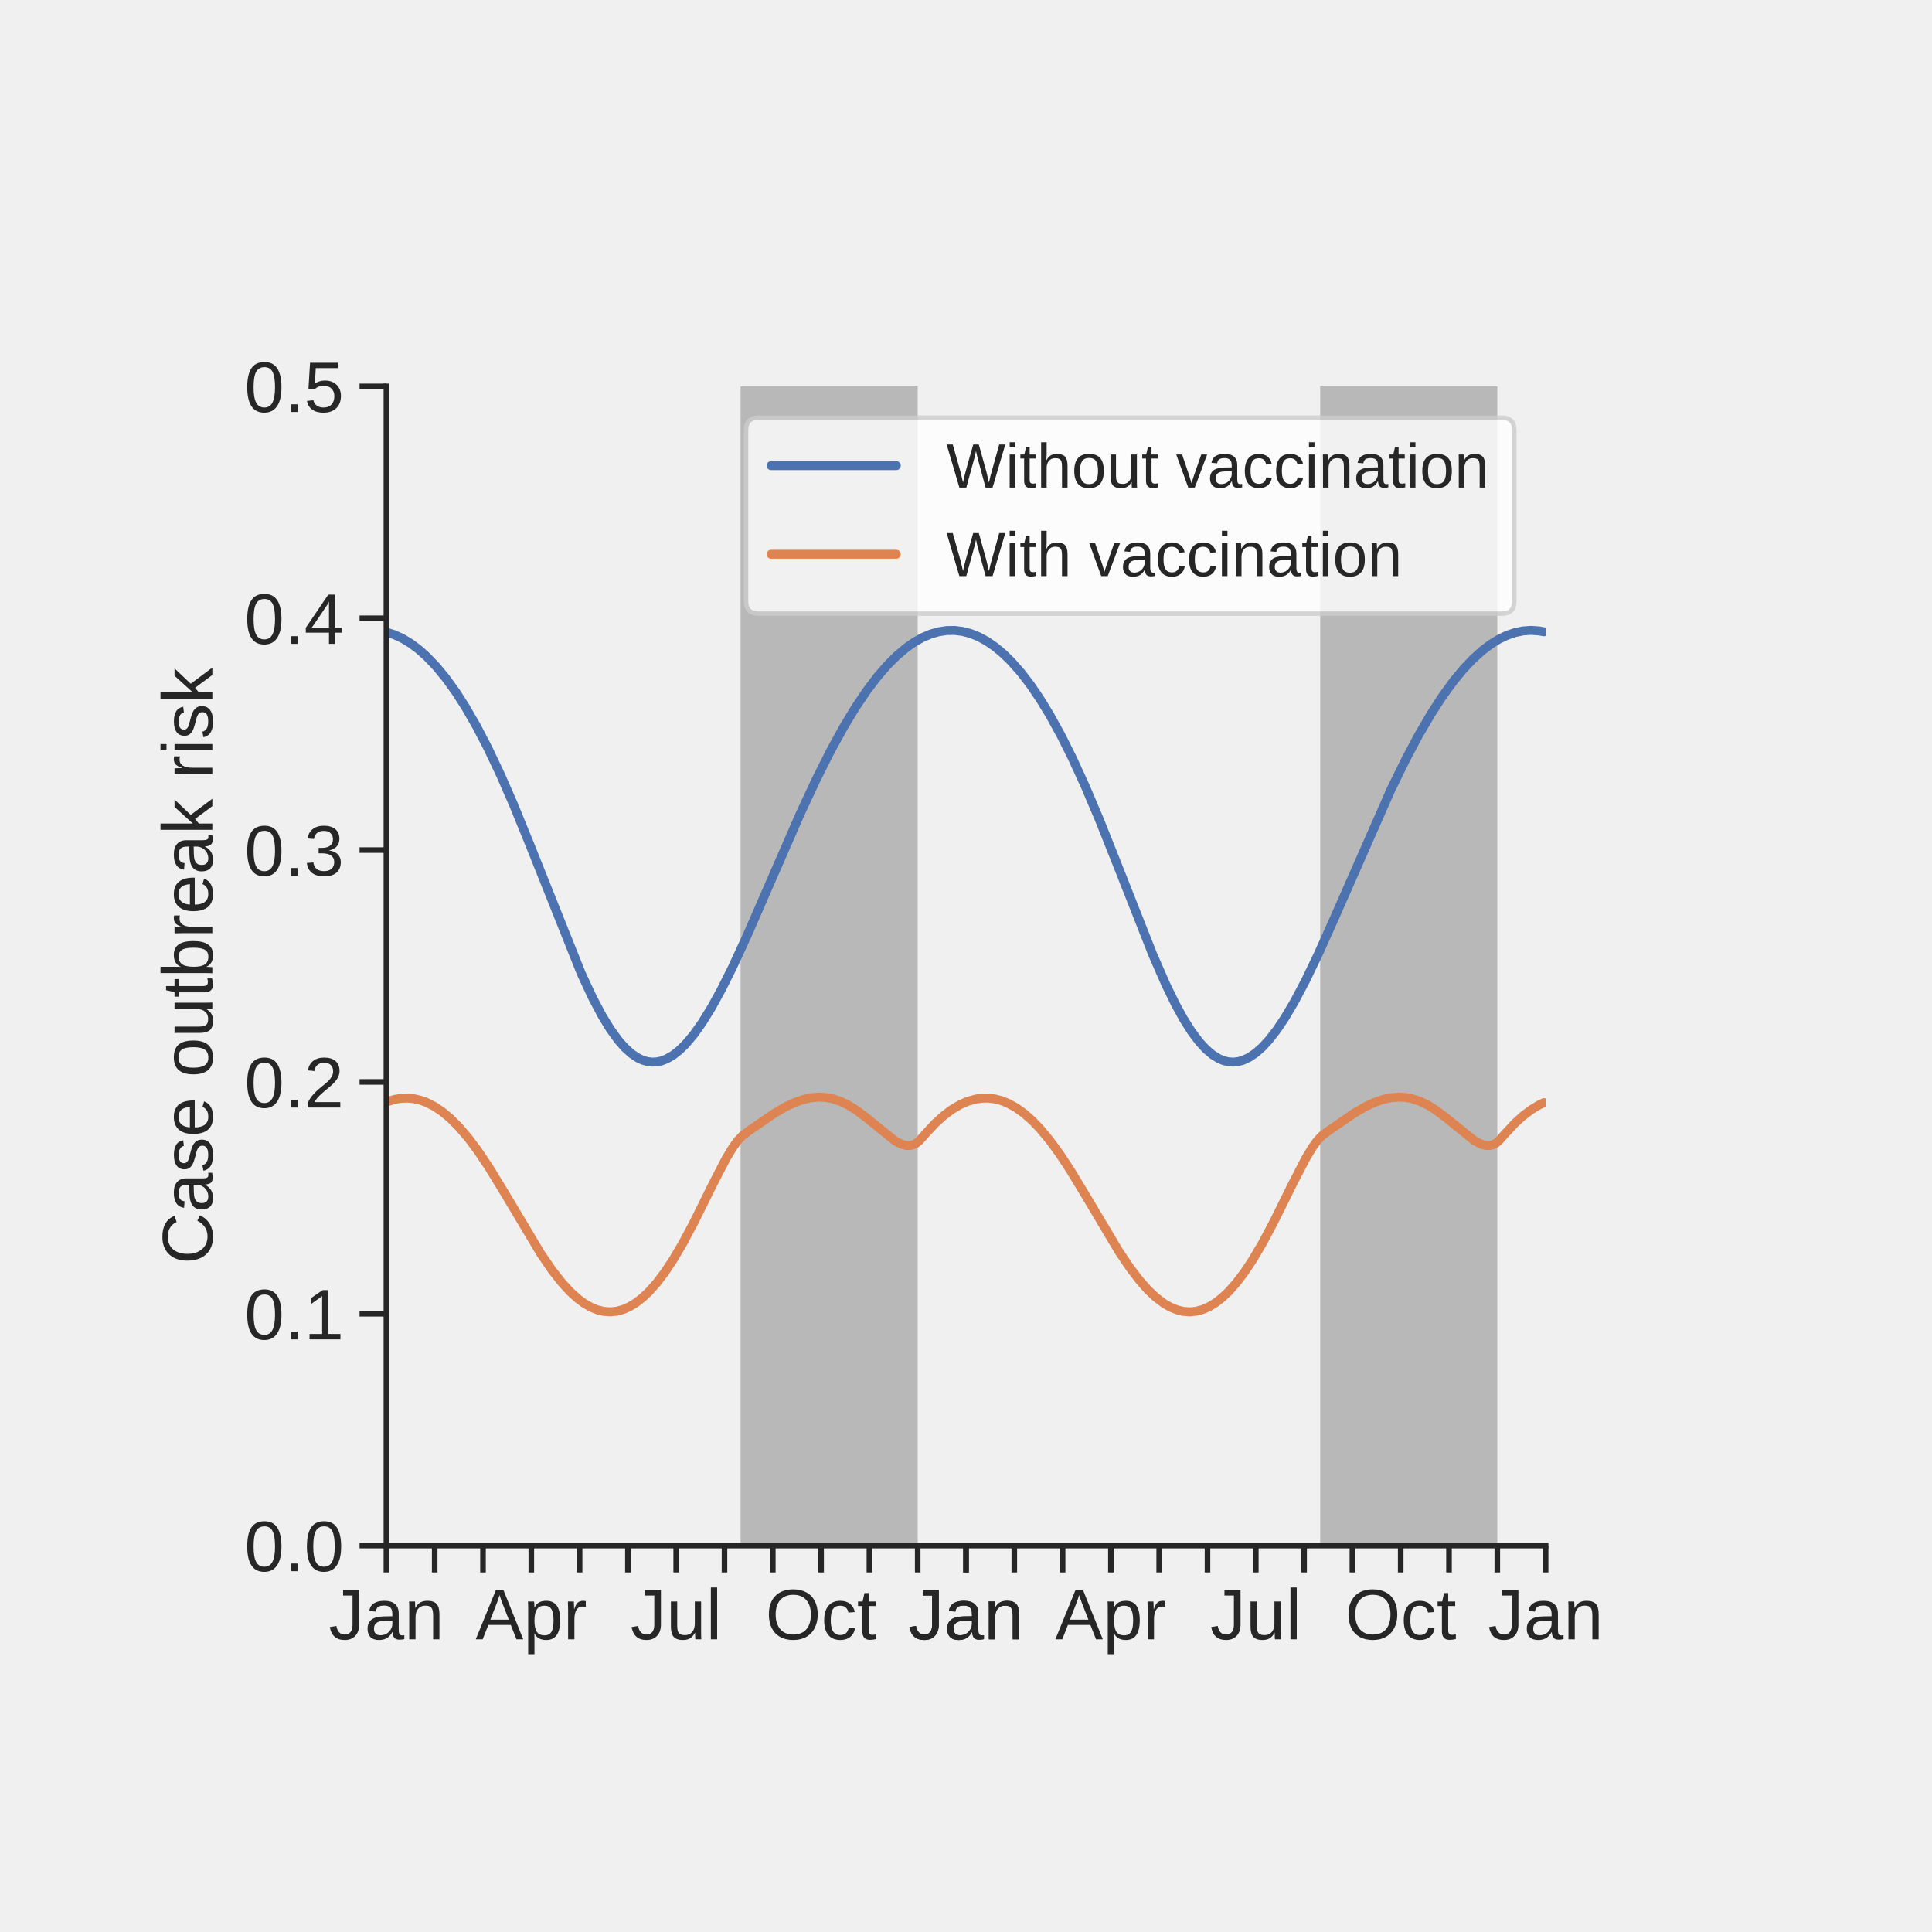
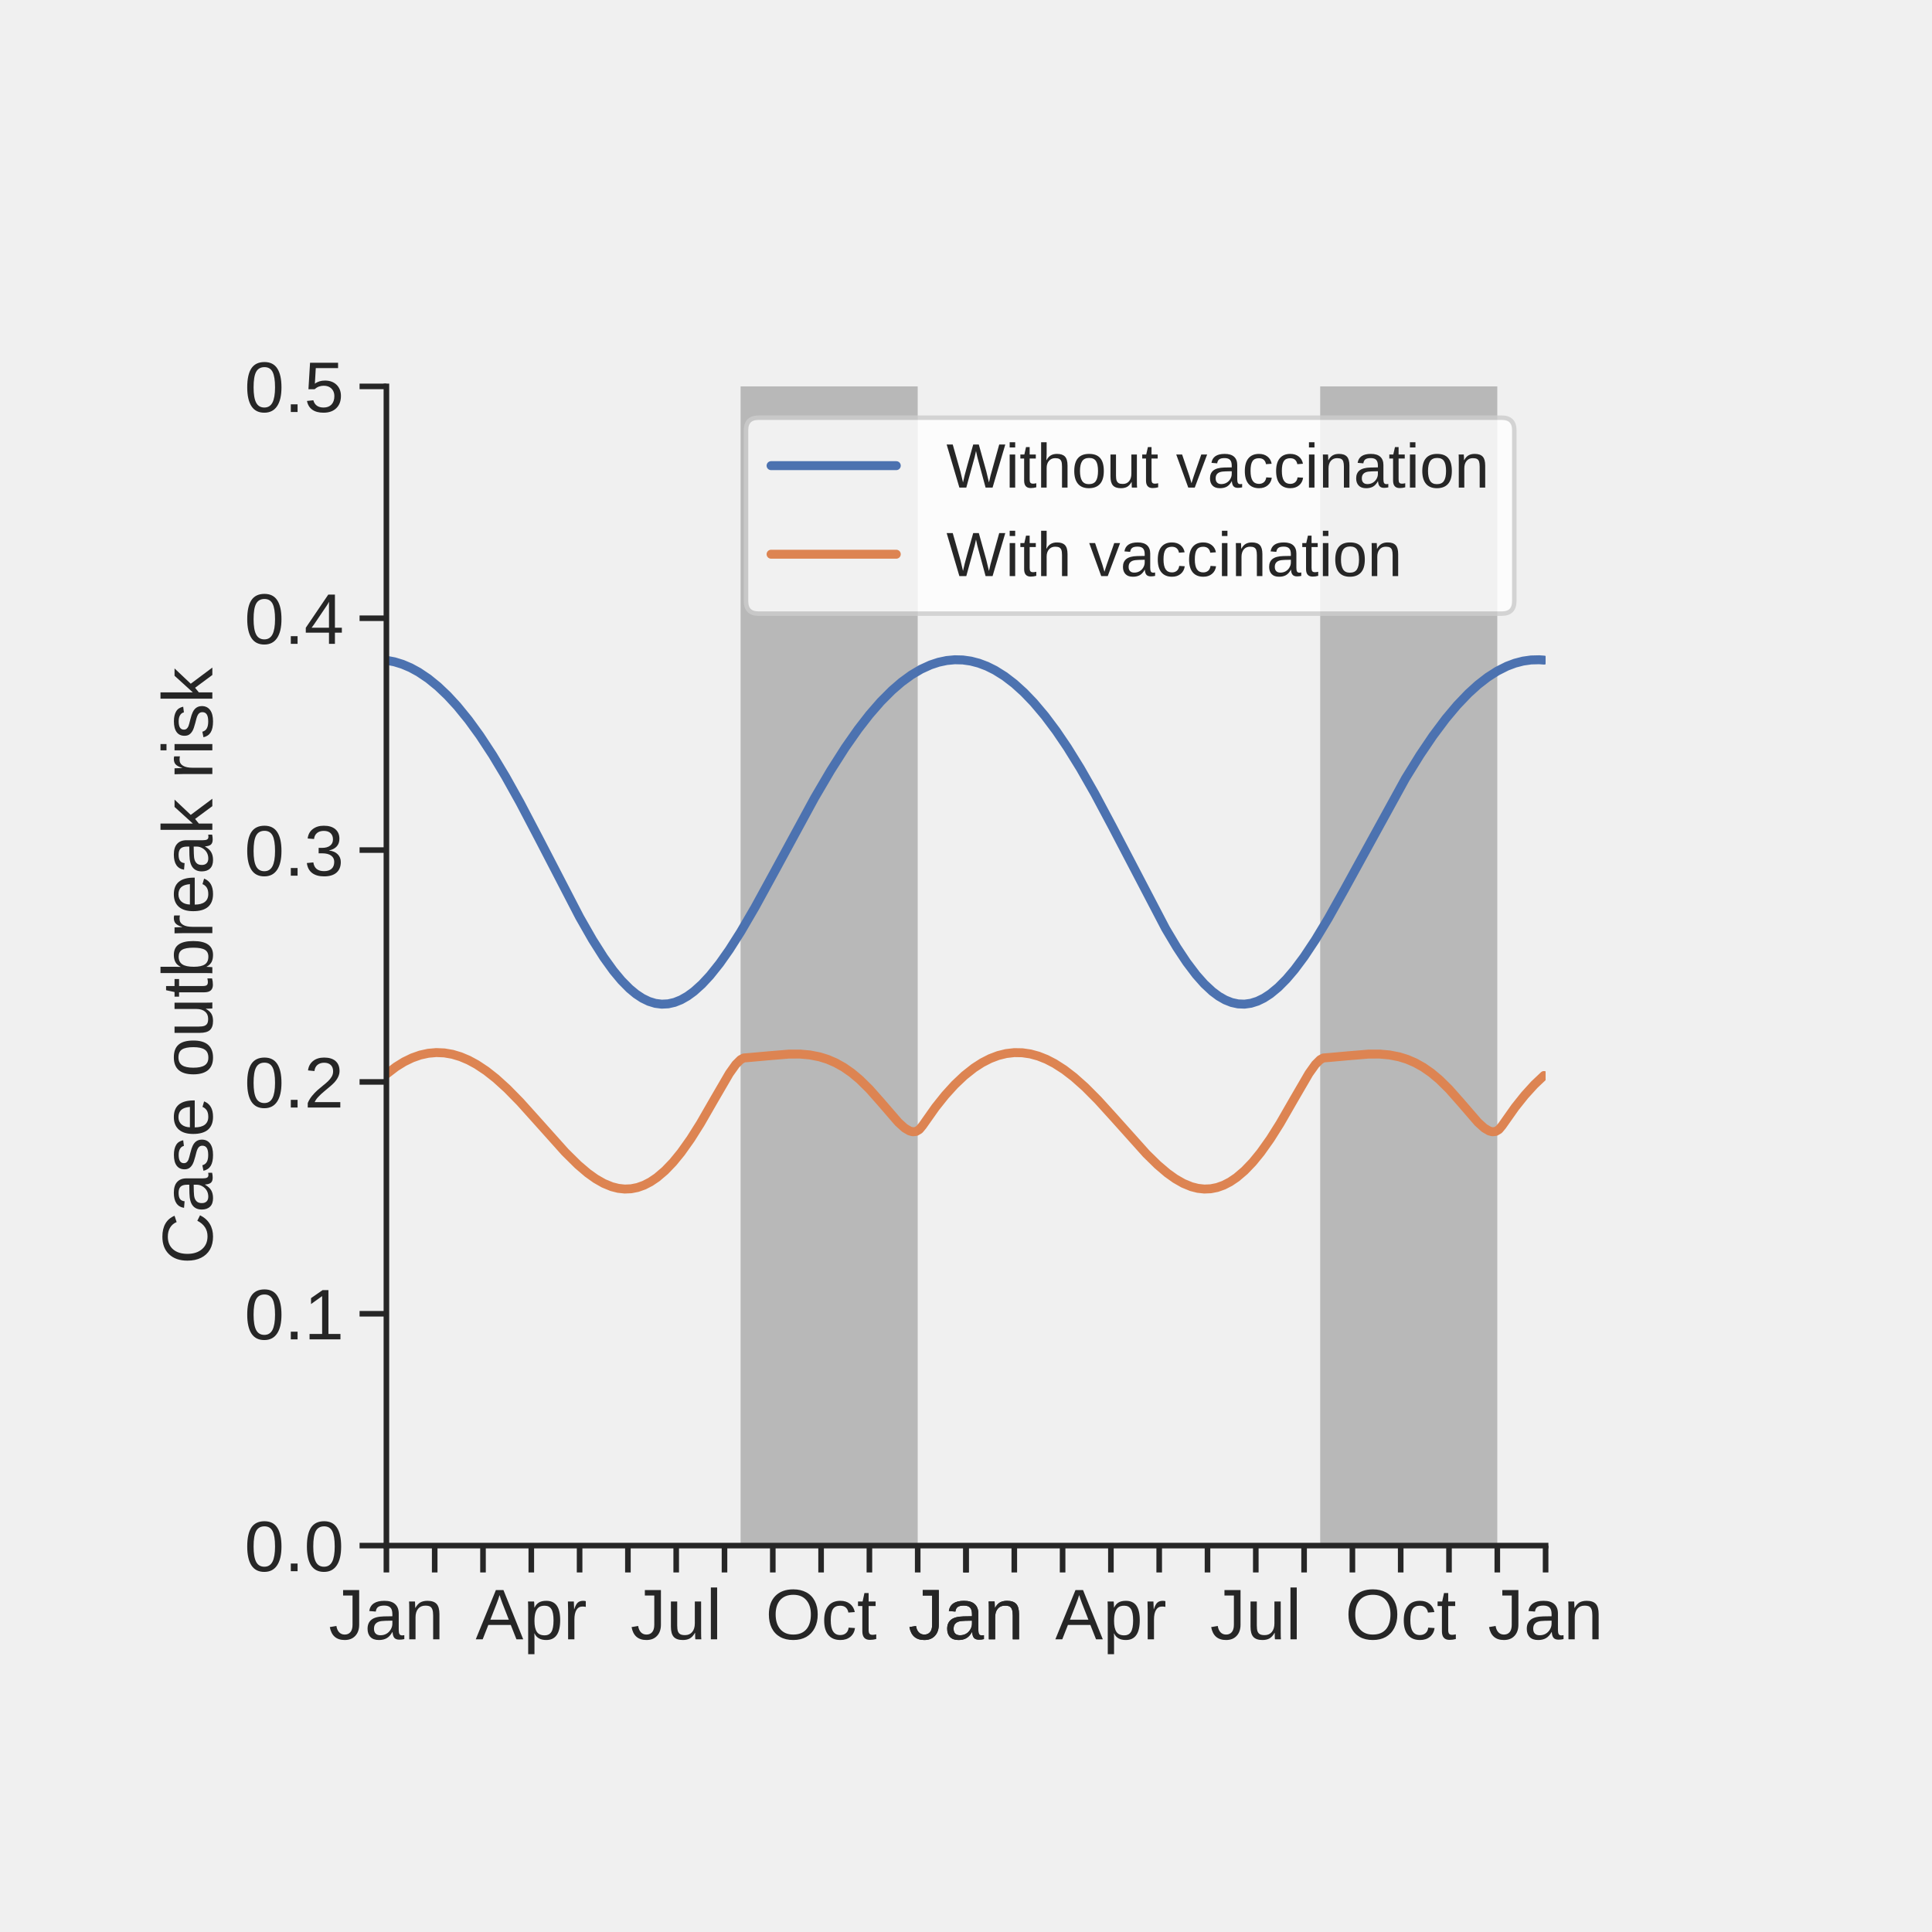
<svg xmlns="http://www.w3.org/2000/svg" xmlns:xlink="http://www.w3.org/1999/xlink" width="432pt" height="432pt" viewBox="0 0 432 432" version="1.1">
  <defs>
    <style type="text/css">*{stroke-linejoin: round; stroke-linecap: butt}</style>
  </defs>
  <g id="figure_1">
    <g id="patch_1">
      <path d="M 0 432  L 432 432  L 432 0  L 0 0  L 0 432  z " style="fill: none" />
    </g>
    <g id="axes_1">
      <g id="patch_2">
        <path d="M 86.4 345.6  L 345.6 345.6  L 345.6 86.4  L 86.4 86.4  L 86.4 345.6  z " style="fill: none" />
      </g>
      <g id="matplotlib.axis_1">
        <g id="xtick_1">
          <g id="line2d_1">
            <defs>
-               <path id="m8b4cfe7cb5" d="M 0 0  L 0 6  " style="stroke: #262626; stroke-width: 1.25" />
+               <path id="m2c1dcb1578" d="M 0 0  L 0 6  " style="stroke: #262626; stroke-width: 1.25" />
            </defs>
            <g>
-               <use xlink:href="#m8b4cfe7cb5" x="86.4" y="345.6" style="fill: #262626; stroke: #262626; stroke-width: 1.25" />
+               <use xlink:href="#m2c1dcb1578" x="86.4" y="345.6" style="fill: #262626; stroke: #262626; stroke-width: 1.25" />
            </g>
          </g>
          <g id="text_1">
            <text style="fill: #262626; font: 16px 'Arial', 'DejaVu Sans', 'Liberation Sans', 'Bitstream Vera Sans', sans-serif; text-anchor: middle" x="86.4" y="366.553" transform="rotate(-0 86.4 366.5525)">Jan</text>
          </g>
        </g>
        <g id="xtick_2">
          <g id="line2d_2">
            <g>
-               <use xlink:href="#m8b4cfe7cb5" x="97.2" y="345.6" style="fill: #262626; stroke: #262626; stroke-width: 1.25" />
+               <use xlink:href="#m2c1dcb1578" x="97.2" y="345.6" style="fill: #262626; stroke: #262626; stroke-width: 1.25" />
            </g>
          </g>
        </g>
        <g id="xtick_3">
          <g id="line2d_3">
            <g>
-               <use xlink:href="#m8b4cfe7cb5" x="108" y="345.6" style="fill: #262626; stroke: #262626; stroke-width: 1.25" />
+               <use xlink:href="#m2c1dcb1578" x="108" y="345.6" style="fill: #262626; stroke: #262626; stroke-width: 1.25" />
            </g>
          </g>
        </g>
        <g id="xtick_4">
          <g id="line2d_4">
            <g>
-               <use xlink:href="#m8b4cfe7cb5" x="118.8" y="345.6" style="fill: #262626; stroke: #262626; stroke-width: 1.25" />
+               <use xlink:href="#m2c1dcb1578" x="118.8" y="345.6" style="fill: #262626; stroke: #262626; stroke-width: 1.25" />
            </g>
          </g>
          <g id="text_2">
            <text style="fill: #262626; font: 16px 'Arial', 'DejaVu Sans', 'Liberation Sans', 'Bitstream Vera Sans', sans-serif; text-anchor: middle" x="118.8" y="366.553" transform="rotate(-0 118.8 366.5525)">Apr</text>
          </g>
        </g>
        <g id="xtick_5">
          <g id="line2d_5">
            <g>
-               <use xlink:href="#m8b4cfe7cb5" x="129.6" y="345.6" style="fill: #262626; stroke: #262626; stroke-width: 1.25" />
+               <use xlink:href="#m2c1dcb1578" x="129.6" y="345.6" style="fill: #262626; stroke: #262626; stroke-width: 1.25" />
            </g>
          </g>
        </g>
        <g id="xtick_6">
          <g id="line2d_6">
            <g>
-               <use xlink:href="#m8b4cfe7cb5" x="140.4" y="345.6" style="fill: #262626; stroke: #262626; stroke-width: 1.25" />
+               <use xlink:href="#m2c1dcb1578" x="140.4" y="345.6" style="fill: #262626; stroke: #262626; stroke-width: 1.25" />
            </g>
          </g>
        </g>
        <g id="xtick_7">
          <g id="line2d_7">
            <g>
-               <use xlink:href="#m8b4cfe7cb5" x="151.2" y="345.6" style="fill: #262626; stroke: #262626; stroke-width: 1.25" />
+               <use xlink:href="#m2c1dcb1578" x="151.2" y="345.6" style="fill: #262626; stroke: #262626; stroke-width: 1.25" />
            </g>
          </g>
          <g id="text_3">
            <text style="fill: #262626; font: 16px 'Arial', 'DejaVu Sans', 'Liberation Sans', 'Bitstream Vera Sans', sans-serif; text-anchor: middle" x="151.2" y="366.553" transform="rotate(-0 151.2 366.5525)">Jul</text>
          </g>
        </g>
        <g id="xtick_8">
          <g id="line2d_8">
            <g>
-               <use xlink:href="#m8b4cfe7cb5" x="162" y="345.6" style="fill: #262626; stroke: #262626; stroke-width: 1.25" />
+               <use xlink:href="#m2c1dcb1578" x="162" y="345.6" style="fill: #262626; stroke: #262626; stroke-width: 1.25" />
            </g>
          </g>
        </g>
        <g id="xtick_9">
          <g id="line2d_9">
            <g>
-               <use xlink:href="#m8b4cfe7cb5" x="172.8" y="345.6" style="fill: #262626; stroke: #262626; stroke-width: 1.25" />
+               <use xlink:href="#m2c1dcb1578" x="172.8" y="345.6" style="fill: #262626; stroke: #262626; stroke-width: 1.25" />
            </g>
          </g>
        </g>
        <g id="xtick_10">
          <g id="line2d_10">
            <g>
-               <use xlink:href="#m8b4cfe7cb5" x="183.6" y="345.6" style="fill: #262626; stroke: #262626; stroke-width: 1.25" />
+               <use xlink:href="#m2c1dcb1578" x="183.6" y="345.6" style="fill: #262626; stroke: #262626; stroke-width: 1.25" />
            </g>
          </g>
          <g id="text_4">
            <text style="fill: #262626; font: 16px 'Arial', 'DejaVu Sans', 'Liberation Sans', 'Bitstream Vera Sans', sans-serif; text-anchor: middle" x="183.6" y="366.553" transform="rotate(-0 183.6 366.5525)">Oct</text>
          </g>
        </g>
        <g id="xtick_11">
          <g id="line2d_11">
            <g>
-               <use xlink:href="#m8b4cfe7cb5" x="194.4" y="345.6" style="fill: #262626; stroke: #262626; stroke-width: 1.25" />
+               <use xlink:href="#m2c1dcb1578" x="194.4" y="345.6" style="fill: #262626; stroke: #262626; stroke-width: 1.25" />
            </g>
          </g>
        </g>
        <g id="xtick_12">
          <g id="line2d_12">
            <g>
-               <use xlink:href="#m8b4cfe7cb5" x="205.2" y="345.6" style="fill: #262626; stroke: #262626; stroke-width: 1.25" />
+               <use xlink:href="#m2c1dcb1578" x="205.2" y="345.6" style="fill: #262626; stroke: #262626; stroke-width: 1.25" />
            </g>
          </g>
        </g>
        <g id="xtick_13">
          <g id="line2d_13">
            <g>
-               <use xlink:href="#m8b4cfe7cb5" x="216" y="345.6" style="fill: #262626; stroke: #262626; stroke-width: 1.25" />
+               <use xlink:href="#m2c1dcb1578" x="216" y="345.6" style="fill: #262626; stroke: #262626; stroke-width: 1.25" />
            </g>
          </g>
          <g id="text_5">
            <text style="fill: #262626; font: 16px 'Arial', 'DejaVu Sans', 'Liberation Sans', 'Bitstream Vera Sans', sans-serif; text-anchor: middle" x="216" y="366.553" transform="rotate(-0 216 366.5525)">Jan</text>
          </g>
        </g>
        <g id="xtick_14">
          <g id="line2d_14">
            <g>
-               <use xlink:href="#m8b4cfe7cb5" x="216" y="345.6" style="fill: #262626; stroke: #262626; stroke-width: 1.25" />
+               <use xlink:href="#m2c1dcb1578" x="216" y="345.6" style="fill: #262626; stroke: #262626; stroke-width: 1.25" />
            </g>
          </g>
          <g id="text_6">
            <text style="fill: #262626; font: 16px 'Arial', 'DejaVu Sans', 'Liberation Sans', 'Bitstream Vera Sans', sans-serif; text-anchor: middle" x="216" y="366.553" transform="rotate(-0 216 366.5525)">Jan</text>
          </g>
        </g>
        <g id="xtick_15">
          <g id="line2d_15">
            <g>
-               <use xlink:href="#m8b4cfe7cb5" x="226.8" y="345.6" style="fill: #262626; stroke: #262626; stroke-width: 1.25" />
+               <use xlink:href="#m2c1dcb1578" x="226.8" y="345.6" style="fill: #262626; stroke: #262626; stroke-width: 1.25" />
            </g>
          </g>
        </g>
        <g id="xtick_16">
          <g id="line2d_16">
            <g>
-               <use xlink:href="#m8b4cfe7cb5" x="237.6" y="345.6" style="fill: #262626; stroke: #262626; stroke-width: 1.25" />
+               <use xlink:href="#m2c1dcb1578" x="237.6" y="345.6" style="fill: #262626; stroke: #262626; stroke-width: 1.25" />
            </g>
          </g>
        </g>
        <g id="xtick_17">
          <g id="line2d_17">
            <g>
-               <use xlink:href="#m8b4cfe7cb5" x="248.4" y="345.6" style="fill: #262626; stroke: #262626; stroke-width: 1.25" />
+               <use xlink:href="#m2c1dcb1578" x="248.4" y="345.6" style="fill: #262626; stroke: #262626; stroke-width: 1.25" />
            </g>
          </g>
          <g id="text_7">
            <text style="fill: #262626; font: 16px 'Arial', 'DejaVu Sans', 'Liberation Sans', 'Bitstream Vera Sans', sans-serif; text-anchor: middle" x="248.4" y="366.553" transform="rotate(-0 248.4 366.5525)">Apr</text>
          </g>
        </g>
        <g id="xtick_18">
          <g id="line2d_18">
            <g>
-               <use xlink:href="#m8b4cfe7cb5" x="259.2" y="345.6" style="fill: #262626; stroke: #262626; stroke-width: 1.25" />
+               <use xlink:href="#m2c1dcb1578" x="259.2" y="345.6" style="fill: #262626; stroke: #262626; stroke-width: 1.25" />
            </g>
          </g>
        </g>
        <g id="xtick_19">
          <g id="line2d_19">
            <g>
-               <use xlink:href="#m8b4cfe7cb5" x="270" y="345.6" style="fill: #262626; stroke: #262626; stroke-width: 1.25" />
+               <use xlink:href="#m2c1dcb1578" x="270" y="345.6" style="fill: #262626; stroke: #262626; stroke-width: 1.25" />
            </g>
          </g>
        </g>
        <g id="xtick_20">
          <g id="line2d_20">
            <g>
-               <use xlink:href="#m8b4cfe7cb5" x="280.8" y="345.6" style="fill: #262626; stroke: #262626; stroke-width: 1.25" />
+               <use xlink:href="#m2c1dcb1578" x="280.8" y="345.6" style="fill: #262626; stroke: #262626; stroke-width: 1.25" />
            </g>
          </g>
          <g id="text_8">
            <text style="fill: #262626; font: 16px 'Arial', 'DejaVu Sans', 'Liberation Sans', 'Bitstream Vera Sans', sans-serif; text-anchor: middle" x="280.8" y="366.553" transform="rotate(-0 280.8 366.5525)">Jul</text>
          </g>
        </g>
        <g id="xtick_21">
          <g id="line2d_21">
            <g>
-               <use xlink:href="#m8b4cfe7cb5" x="291.6" y="345.6" style="fill: #262626; stroke: #262626; stroke-width: 1.25" />
+               <use xlink:href="#m2c1dcb1578" x="291.6" y="345.6" style="fill: #262626; stroke: #262626; stroke-width: 1.25" />
            </g>
          </g>
        </g>
        <g id="xtick_22">
          <g id="line2d_22">
            <g>
-               <use xlink:href="#m8b4cfe7cb5" x="302.4" y="345.6" style="fill: #262626; stroke: #262626; stroke-width: 1.25" />
+               <use xlink:href="#m2c1dcb1578" x="302.4" y="345.6" style="fill: #262626; stroke: #262626; stroke-width: 1.25" />
            </g>
          </g>
        </g>
        <g id="xtick_23">
          <g id="line2d_23">
            <g>
-               <use xlink:href="#m8b4cfe7cb5" x="313.2" y="345.6" style="fill: #262626; stroke: #262626; stroke-width: 1.25" />
+               <use xlink:href="#m2c1dcb1578" x="313.2" y="345.6" style="fill: #262626; stroke: #262626; stroke-width: 1.25" />
            </g>
          </g>
          <g id="text_9">
            <text style="fill: #262626; font: 16px 'Arial', 'DejaVu Sans', 'Liberation Sans', 'Bitstream Vera Sans', sans-serif; text-anchor: middle" x="313.2" y="366.553" transform="rotate(-0 313.2 366.5525)">Oct</text>
          </g>
        </g>
        <g id="xtick_24">
          <g id="line2d_24">
            <g>
-               <use xlink:href="#m8b4cfe7cb5" x="324" y="345.6" style="fill: #262626; stroke: #262626; stroke-width: 1.25" />
+               <use xlink:href="#m2c1dcb1578" x="324" y="345.6" style="fill: #262626; stroke: #262626; stroke-width: 1.25" />
            </g>
          </g>
        </g>
        <g id="xtick_25">
          <g id="line2d_25">
            <g>
-               <use xlink:href="#m8b4cfe7cb5" x="334.8" y="345.6" style="fill: #262626; stroke: #262626; stroke-width: 1.25" />
+               <use xlink:href="#m2c1dcb1578" x="334.8" y="345.6" style="fill: #262626; stroke: #262626; stroke-width: 1.25" />
            </g>
          </g>
        </g>
        <g id="xtick_26">
          <g id="line2d_26">
            <g>
-               <use xlink:href="#m8b4cfe7cb5" x="345.6" y="345.6" style="fill: #262626; stroke: #262626; stroke-width: 1.25" />
+               <use xlink:href="#m2c1dcb1578" x="345.6" y="345.6" style="fill: #262626; stroke: #262626; stroke-width: 1.25" />
            </g>
          </g>
          <g id="text_10">
            <text style="fill: #262626; font: 16px 'Arial', 'DejaVu Sans', 'Liberation Sans', 'Bitstream Vera Sans', sans-serif; text-anchor: middle" x="345.6" y="366.553" transform="rotate(-0 345.6 366.5525)">Jan</text>
          </g>
        </g>
        <g id="text_11">
          <text style="fill: #262626; font: 16px 'Arial', 'DejaVu Sans', 'Liberation Sans', 'Bitstream Vera Sans', sans-serif; text-anchor: middle" x="216" y="385.185" transform="rotate(-0 216 385.185)"> </text>
        </g>
      </g>
      <g id="matplotlib.axis_2">
        <g id="ytick_1">
          <g id="line2d_27">
            <defs>
-               <path id="mbbac99b1cd" d="M 0 0  L -6 0  " style="stroke: #262626; stroke-width: 1.25" />
+               <path id="m96e7f51767" d="M 0 0  L -6 0  " style="stroke: #262626; stroke-width: 1.25" />
            </defs>
            <g>
-               <use xlink:href="#mbbac99b1cd" x="86.4" y="345.6" style="fill: #262626; stroke: #262626; stroke-width: 1.25" />
+               <use xlink:href="#m96e7f51767" x="86.4" y="345.6" style="fill: #262626; stroke: #262626; stroke-width: 1.25" />
            </g>
          </g>
          <g id="text_12">
            <text style="fill: #262626; font: 16px 'Arial', 'DejaVu Sans', 'Liberation Sans', 'Bitstream Vera Sans', sans-serif; text-anchor: end" x="76.9" y="351.326" transform="rotate(-0 76.9 351.3263)">0.0</text>
          </g>
        </g>
        <g id="ytick_2">
          <g id="line2d_28">
            <g>
-               <use xlink:href="#mbbac99b1cd" x="86.4" y="293.76" style="fill: #262626; stroke: #262626; stroke-width: 1.25" />
+               <use xlink:href="#m96e7f51767" x="86.4" y="293.76" style="fill: #262626; stroke: #262626; stroke-width: 1.25" />
            </g>
          </g>
          <g id="text_13">
            <text style="fill: #262626; font: 16px 'Arial', 'DejaVu Sans', 'Liberation Sans', 'Bitstream Vera Sans', sans-serif; text-anchor: end" x="76.9" y="299.486" transform="rotate(-0 76.9 299.4862)">0.1</text>
          </g>
        </g>
        <g id="ytick_3">
          <g id="line2d_29">
            <g>
-               <use xlink:href="#mbbac99b1cd" x="86.4" y="241.92" style="fill: #262626; stroke: #262626; stroke-width: 1.25" />
+               <use xlink:href="#m96e7f51767" x="86.4" y="241.92" style="fill: #262626; stroke: #262626; stroke-width: 1.25" />
            </g>
          </g>
          <g id="text_14">
            <text style="fill: #262626; font: 16px 'Arial', 'DejaVu Sans', 'Liberation Sans', 'Bitstream Vera Sans', sans-serif; text-anchor: end" x="76.9" y="247.646" transform="rotate(-0 76.9 247.6463)">0.2</text>
          </g>
        </g>
        <g id="ytick_4">
          <g id="line2d_30">
            <g>
-               <use xlink:href="#mbbac99b1cd" x="86.4" y="190.08" style="fill: #262626; stroke: #262626; stroke-width: 1.25" />
+               <use xlink:href="#m96e7f51767" x="86.4" y="190.08" style="fill: #262626; stroke: #262626; stroke-width: 1.25" />
            </g>
          </g>
          <g id="text_15">
            <text style="fill: #262626; font: 16px 'Arial', 'DejaVu Sans', 'Liberation Sans', 'Bitstream Vera Sans', sans-serif; text-anchor: end" x="76.9" y="195.806" transform="rotate(-0 76.9 195.8063)">0.3</text>
          </g>
        </g>
        <g id="ytick_5">
          <g id="line2d_31">
            <g>
-               <use xlink:href="#mbbac99b1cd" x="86.4" y="138.24" style="fill: #262626; stroke: #262626; stroke-width: 1.25" />
+               <use xlink:href="#m96e7f51767" x="86.4" y="138.24" style="fill: #262626; stroke: #262626; stroke-width: 1.25" />
            </g>
          </g>
          <g id="text_16">
            <text style="fill: #262626; font: 16px 'Arial', 'DejaVu Sans', 'Liberation Sans', 'Bitstream Vera Sans', sans-serif; text-anchor: end" x="76.9" y="143.966" transform="rotate(-0 76.9 143.9663)">0.4</text>
          </g>
        </g>
        <g id="ytick_6">
          <g id="line2d_32">
            <g>
-               <use xlink:href="#mbbac99b1cd" x="86.4" y="86.4" style="fill: #262626; stroke: #262626; stroke-width: 1.25" />
+               <use xlink:href="#m96e7f51767" x="86.4" y="86.4" style="fill: #262626; stroke: #262626; stroke-width: 1.25" />
            </g>
          </g>
          <g id="text_17">
            <text style="fill: #262626; font: 16px 'Arial', 'DejaVu Sans', 'Liberation Sans', 'Bitstream Vera Sans', sans-serif; text-anchor: end" x="76.9" y="92.126" transform="rotate(-0 76.9 92.12625)">0.5</text>
          </g>
        </g>
        <g id="text_18">
          <text style="fill: #262626; font: 16px 'Arial', 'DejaVu Sans', 'Liberation Sans', 'Bitstream Vera Sans', sans-serif; text-anchor: middle" x="47.48" y="216" transform="rotate(-90 47.48 216)">Case outbreak risk</text>
        </g>
      </g>
      <g id="PolyCollection_1">
        <defs>
-           <path id="mf41b73ecb4" d="M 205.2 -86.4  L 165.6 -86.4  L 165.6 -345.6  L 205.2 -345.6  L 205.2 -345.6  L 205.2 -86.4  z " />
+           <path id="md1f187130f" d="M 205.2 -86.4  L 165.6 -86.4  L 165.6 -345.6  L 205.2 -345.6  L 205.2 -345.6  L 205.2 -86.4  z " />
        </defs>
-         <g clip-path="url(#p62d05c5107)">
-           <use xlink:href="#mf41b73ecb4" x="0" y="432" style="fill: #808080; fill-opacity: 0.5" />
+         <g clip-path="url(#p8d16afd04b)">
+           <use xlink:href="#md1f187130f" x="0" y="432" style="fill: #808080; fill-opacity: 0.5" />
        </g>
      </g>
      <g id="PolyCollection_2">
        <defs>
-           <path id="ma98f003ac7" d="M 334.8 -86.4  L 295.2 -86.4  L 295.2 -345.6  L 334.8 -345.6  L 334.8 -345.6  L 334.8 -86.4  z " />
+           <path id="m046e5d3bf1" d="M 334.8 -86.4  L 295.2 -86.4  L 295.2 -345.6  L 334.8 -345.6  L 334.8 -345.6  L 334.8 -86.4  z " />
        </defs>
-         <g clip-path="url(#p62d05c5107)">
-           <use xlink:href="#ma98f003ac7" x="0" y="432" style="fill: #808080; fill-opacity: 0.5" />
+         <g clip-path="url(#p8d16afd04b)">
+           <use xlink:href="#m046e5d3bf1" x="0" y="432" style="fill: #808080; fill-opacity: 0.5" />
        </g>
      </g>
      <g id="line2d_33">
-         <path d="M 86.4 141.355  L 88.2 141.934  L 90 142.766  L 91.8 143.852  L 93.6 145.194  L 95.4 146.792  L 97.56 149.049  L 99.72 151.676  L 101.88 154.672  L 104.04 158.033  L 106.56 162.408  L 109.08 167.256  L 111.96 173.339  L 114.84 179.942  L 118.44 188.779  L 129.96 217.647  L 132.48 223.055  L 134.64 227.14  L 136.44 230.089  L 138.24 232.578  L 139.68 234.218  L 141.12 235.531  L 142.56 236.511  L 143.64 237.026  L 144.72 237.35  L 145.8 237.486  L 146.88 237.435  L 147.96 237.2  L 149.04 236.784  L 150.48 235.957  L 151.92 234.828  L 153.36 233.413  L 155.16 231.266  L 156.96 228.731  L 159.12 225.229  L 161.28 221.292  L 163.8 216.247  L 167.04 209.225  L 172.08 197.648  L 178.92 181.976  L 182.52 174.252  L 185.76 167.806  L 188.64 162.56  L 191.16 158.383  L 193.68 154.62  L 196.2 151.29  L 198.36 148.792  L 200.52 146.63  L 202.68 144.81  L 204.48 143.558  L 206.28 142.548  L 208.08 141.782  L 209.88 141.263  L 211.68 140.991  L 213.48 140.967  L 215.28 141.194  L 217.08 141.672  L 218.88 142.402  L 220.68 143.387  L 222.48 144.627  L 224.28 146.122  L 226.08 147.874  L 228.24 150.316  L 230.4 153.128  L 232.56 156.307  L 234.72 159.849  L 237.24 164.429  L 239.76 169.472  L 242.64 175.759  L 245.88 183.41  L 249.84 193.364  L 257.76 213.448  L 260.64 220.04  L 262.8 224.478  L 264.6 227.765  L 266.4 230.625  L 268.2 233.018  L 269.64 234.577  L 271.08 235.808  L 272.52 236.704  L 273.6 237.155  L 274.68 237.417  L 275.76 237.49  L 276.84 237.377  L 277.92 237.081  L 279.36 236.409  L 280.8 235.429  L 282.24 234.156  L 283.68 232.603  L 285.48 230.297  L 287.28 227.616  L 289.44 223.961  L 291.96 219.183  L 294.84 213.187  L 298.44 205.148  L 311.04 176.514  L 314.28 169.895  L 317.16 164.47  L 320.04 159.535  L 322.56 155.652  L 325.08 152.196  L 327.24 149.588  L 329.4 147.313  L 331.56 145.379  L 333.36 144.03  L 335.16 142.923  L 336.96 142.059  L 338.76 141.441  L 340.56 141.07  L 342.36 140.947  L 344.16 141.073  L 345.24 141.269  L 345.24 141.269  " clip-path="url(#p62d05c5107)" style="fill: none; stroke: #4c72b0; stroke-width: 2; stroke-linecap: round" />
+         <path d="M 86.4 147.643  L 88.2 147.984  L 90 148.538  L 91.8 149.304  L 93.6 150.284  L 95.76 151.738  L 97.92 153.493  L 100.08 155.547  L 102.24 157.892  L 104.76 160.987  L 107.28 164.452  L 110.16 168.837  L 113.04 173.632  L 116.28 179.443  L 120.6 187.685  L 129.6 205.064  L 132.48 210.108  L 135 214.085  L 137.16 217.083  L 138.96 219.243  L 140.76 221.064  L 142.2 222.259  L 143.64 223.209  L 145.08 223.908  L 146.52 224.351  L 147.96 224.535  L 149.4 224.462  L 150.84 224.135  L 152.28 223.559  L 153.72 222.741  L 155.16 221.692  L 156.96 220.073  L 158.76 218.135  L 160.92 215.43  L 163.08 212.363  L 165.6 208.401  L 168.84 202.846  L 173.16 194.946  L 182.16 178.38  L 185.76 172.253  L 189 167.168  L 191.88 163.056  L 194.4 159.808  L 196.92 156.91  L 199.44 154.381  L 201.6 152.516  L 203.76 150.939  L 205.92 149.655  L 208.08 148.669  L 209.88 148.077  L 211.68 147.695  L 213.48 147.525  L 215.28 147.567  L 217.08 147.822  L 218.88 148.291  L 220.68 148.972  L 222.48 149.867  L 224.64 151.219  L 226.8 152.875  L 228.96 154.83  L 231.12 157.078  L 233.64 160.064  L 236.16 163.425  L 238.68 167.142  L 241.56 171.789  L 244.8 177.463  L 248.76 184.892  L 260.64 207.642  L 263.16 211.869  L 265.32 215.13  L 267.48 217.986  L 269.28 220.014  L 271.08 221.691  L 272.52 222.765  L 273.96 223.59  L 275.4 224.162  L 276.84 224.475  L 278.28 224.531  L 279.72 224.33  L 281.16 223.878  L 282.6 223.179  L 284.04 222.245  L 285.84 220.76  L 287.64 218.946  L 289.44 216.831  L 291.6 213.938  L 294.12 210.144  L 297 205.368  L 300.6 198.943  L 314.28 174.043  L 317.52 168.812  L 320.4 164.55  L 323.28 160.701  L 325.8 157.702  L 328.32 155.065  L 330.48 153.106  L 332.64 151.433  L 334.8 150.05  L 336.96 148.964  L 338.76 148.288  L 340.56 147.822  L 342.36 147.567  L 344.16 147.524  L 345.24 147.601  L 345.24 147.601  " clip-path="url(#p8d16afd04b)" style="fill: none; stroke: #4c72b0; stroke-width: 2; stroke-linecap: round" />
      </g>
      <g id="line2d_34">
-         <path d="M 86.4 246.404  L 88.2 245.836  L 89.64 245.592  L 91.08 245.535  L 92.52 245.67  L 93.96 245.996  L 95.4 246.516  L 97.2 247.438  L 99 248.66  L 100.8 250.181  L 102.6 251.991  L 104.76 254.526  L 106.92 257.426  L 109.44 261.203  L 112.68 266.518  L 120.96 280.391  L 123.48 284.062  L 125.64 286.812  L 127.44 288.775  L 129.24 290.408  L 130.68 291.465  L 132.12 292.29  L 133.56 292.879  L 135 293.227  L 136.44 293.332  L 137.88 293.193  L 139.32 292.809  L 140.76 292.18  L 142.2 291.307  L 143.64 290.192  L 145.08 288.837  L 146.88 286.813  L 148.68 284.434  L 150.48 281.721  L 152.64 278.061  L 155.16 273.33  L 159.48 264.598  L 162.36 259.038  L 163.8 256.641  L 164.88 255.138  L 165.96 253.979  L 167.4 252.897  L 173.16 248.936  L 175.68 247.474  L 177.84 246.467  L 179.64 245.846  L 181.44 245.454  L 183.24 245.317  L 184.68 245.403  L 186.12 245.67  L 187.92 246.261  L 189.72 247.13  L 191.52 248.257  L 193.68 249.889  L 200.16 255.119  L 201.6 255.849  L 202.68 256.129  L 203.4 256.147  L 204.12 255.999  L 204.84 255.653  L 205.56 255.08  L 207 253.446  L 209.16 251.137  L 210.96 249.505  L 212.76 248.146  L 214.56 247.065  L 216.36 246.267  L 218.16 245.758  L 219.6 245.56  L 221.04 245.551  L 222.48 245.733  L 223.92 246.108  L 225.36 246.676  L 227.16 247.658  L 228.96 248.941  L 230.76 250.52  L 232.56 252.386  L 234.72 254.985  L 236.88 257.941  L 239.4 261.772  L 242.64 267.129  L 250.2 279.833  L 252.72 283.566  L 254.88 286.382  L 256.68 288.408  L 258.48 290.109  L 260.28 291.465  L 261.72 292.29  L 263.16 292.879  L 264.6 293.227  L 266.04 293.332  L 267.48 293.193  L 268.92 292.809  L 270.36 292.18  L 271.8 291.307  L 273.24 290.192  L 274.68 288.837  L 276.48 286.813  L 278.28 284.434  L 280.08 281.721  L 282.24 278.061  L 284.76 273.33  L 289.08 264.598  L 291.96 259.038  L 293.4 256.641  L 294.48 255.138  L 295.56 253.979  L 297 252.897  L 302.76 248.936  L 305.28 247.474  L 307.44 246.467  L 309.24 245.846  L 311.04 245.454  L 312.84 245.317  L 314.28 245.403  L 315.72 245.67  L 317.52 246.261  L 319.32 247.13  L 321.12 248.257  L 323.28 249.889  L 329.76 255.119  L 331.2 255.849  L 332.28 256.129  L 333 256.147  L 333.72 255.999  L 334.44 255.653  L 335.16 255.08  L 336.6 253.446  L 338.76 251.137  L 340.56 249.505  L 342.36 248.146  L 344.16 247.065  L 345.24 246.552  L 345.24 246.552  " clip-path="url(#p62d05c5107)" style="fill: none; stroke: #dd8452; stroke-width: 2; stroke-linecap: round" />
+         <path d="M 86.4 240.183  L 88.56 238.533  L 90.36 237.42  L 92.16 236.545  L 93.96 235.91  L 95.76 235.515  L 97.56 235.357  L 99.36 235.434  L 101.16 235.744  L 102.96 236.282  L 104.76 237.041  L 106.56 238.014  L 108.72 239.447  L 110.88 241.148  L 113.4 243.434  L 116.28 246.369  L 120.24 250.771  L 126.36 257.609  L 129.24 260.458  L 131.4 262.298  L 133.2 263.585  L 135 264.612  L 136.8 265.351  L 138.24 265.717  L 139.68 265.874  L 141.12 265.812  L 142.56 265.527  L 144 265.015  L 145.44 264.274  L 146.88 263.305  L 148.68 261.776  L 150.48 259.904  L 152.28 257.703  L 154.44 254.661  L 156.6 251.237  L 159.84 245.605  L 163.08 240.038  L 164.52 238.014  L 165.6 236.941  L 166.32 236.562  L 167.76 236.446  L 171.72 236.087  L 176.4 235.699  L 178.92 235.694  L 181.08 235.886  L 183.24 236.307  L 185.04 236.866  L 186.84 237.638  L 188.64 238.643  L 190.44 239.895  L 192.24 241.401  L 194.4 243.53  L 196.92 246.377  L 200.88 250.959  L 202.32 252.255  L 203.4 252.887  L 204.12 253.066  L 204.84 252.985  L 205.56 252.568  L 206.28 251.707  L 209.16 247.62  L 211.32 244.914  L 213.48 242.535  L 215.64 240.491  L 217.8 238.784  L 219.6 237.623  L 221.4 236.701  L 223.2 236.018  L 225 235.575  L 226.8 235.369  L 228.6 235.4  L 230.4 235.664  L 232.2 236.157  L 234 236.872  L 235.8 237.803  L 237.96 239.188  L 240.12 240.847  L 242.64 243.089  L 245.52 245.987  L 249.12 249.952  L 256.32 257.985  L 258.84 260.458  L 261 262.298  L 262.8 263.585  L 264.6 264.612  L 266.4 265.351  L 267.84 265.717  L 269.28 265.874  L 270.72 265.812  L 272.16 265.527  L 273.6 265.015  L 275.04 264.274  L 276.48 263.305  L 278.28 261.776  L 280.08 259.904  L 281.88 257.703  L 284.04 254.661  L 286.2 251.237  L 289.44 245.605  L 292.68 240.038  L 294.12 238.014  L 295.2 236.941  L 295.92 236.562  L 297.36 236.446  L 301.32 236.087  L 306 235.699  L 308.52 235.694  L 310.68 235.886  L 312.84 236.307  L 314.64 236.866  L 316.44 237.638  L 318.24 238.643  L 320.04 239.895  L 321.84 241.401  L 324 243.53  L 326.52 246.377  L 330.48 250.959  L 331.92 252.255  L 333 252.887  L 333.72 253.066  L 334.44 252.985  L 335.16 252.568  L 335.88 251.707  L 338.76 247.62  L 340.92 244.914  L 343.08 242.535  L 345.24 240.491  L 345.24 240.491  " clip-path="url(#p8d16afd04b)" style="fill: none; stroke: #dd8452; stroke-width: 2; stroke-linecap: round" />
      </g>
      <g id="patch_3">
        <path d="M 86.4 345.6  L 86.4 86.4  " style="fill: none; stroke: #262626; stroke-width: 1.25; stroke-linejoin: miter; stroke-linecap: square" />
      </g>
      <g id="patch_4">
        <path d="M 86.4 345.6  L 345.6 345.6  " style="fill: none; stroke: #262626; stroke-width: 1.25; stroke-linejoin: miter; stroke-linecap: square" />
      </g>
      <g id="legend_1">
        <g id="patch_5">
          <path d="M 169.613 137.207  L 335.8 137.207  Q 338.6 137.207 338.6 134.407  L 338.6 96.2  Q 338.6 93.4 335.8 93.4  L 169.613 93.4  Q 166.813 93.4 166.813 96.2  L 166.813 134.407  Q 166.813 137.207 169.613 137.207  z " style="fill: #ffffff; opacity: 0.8; stroke: #cccccc; stroke-linejoin: miter" />
        </g>
        <g id="line2d_35">
          <path d="M 172.413 104.121  L 186.413 104.121  L 200.413 104.121  " style="fill: none; stroke: #4c72b0; stroke-width: 2; stroke-linecap: round" />
        </g>
        <g id="text_19">
          <text style="fill: #262626; font: 14px 'Arial', 'DejaVu Sans', 'Liberation Sans', 'Bitstream Vera Sans', sans-serif; text-anchor: start" x="211.613" y="109.021" transform="rotate(-0 211.6134 109.0209)">Without vaccination</text>
        </g>
        <g id="line2d_36">
          <path d="M 172.413 123.924  L 186.413 123.924  L 200.413 123.924  " style="fill: none; stroke: #dd8452; stroke-width: 2; stroke-linecap: round" />
        </g>
        <g id="text_20">
          <text style="fill: #262626; font: 14px 'Arial', 'DejaVu Sans', 'Liberation Sans', 'Bitstream Vera Sans', sans-serif; text-anchor: start" x="211.613" y="128.824" transform="rotate(-0 211.6134 128.8244)">With vaccination</text>
        </g>
      </g>
    </g>
  </g>
  <defs>
-     <clipPath id="p62d05c5107">
+     <clipPath id="p8d16afd04b">
      <rect x="86.4" y="86.4" width="259.2" height="259.2" />
    </clipPath>
  </defs>
</svg>
